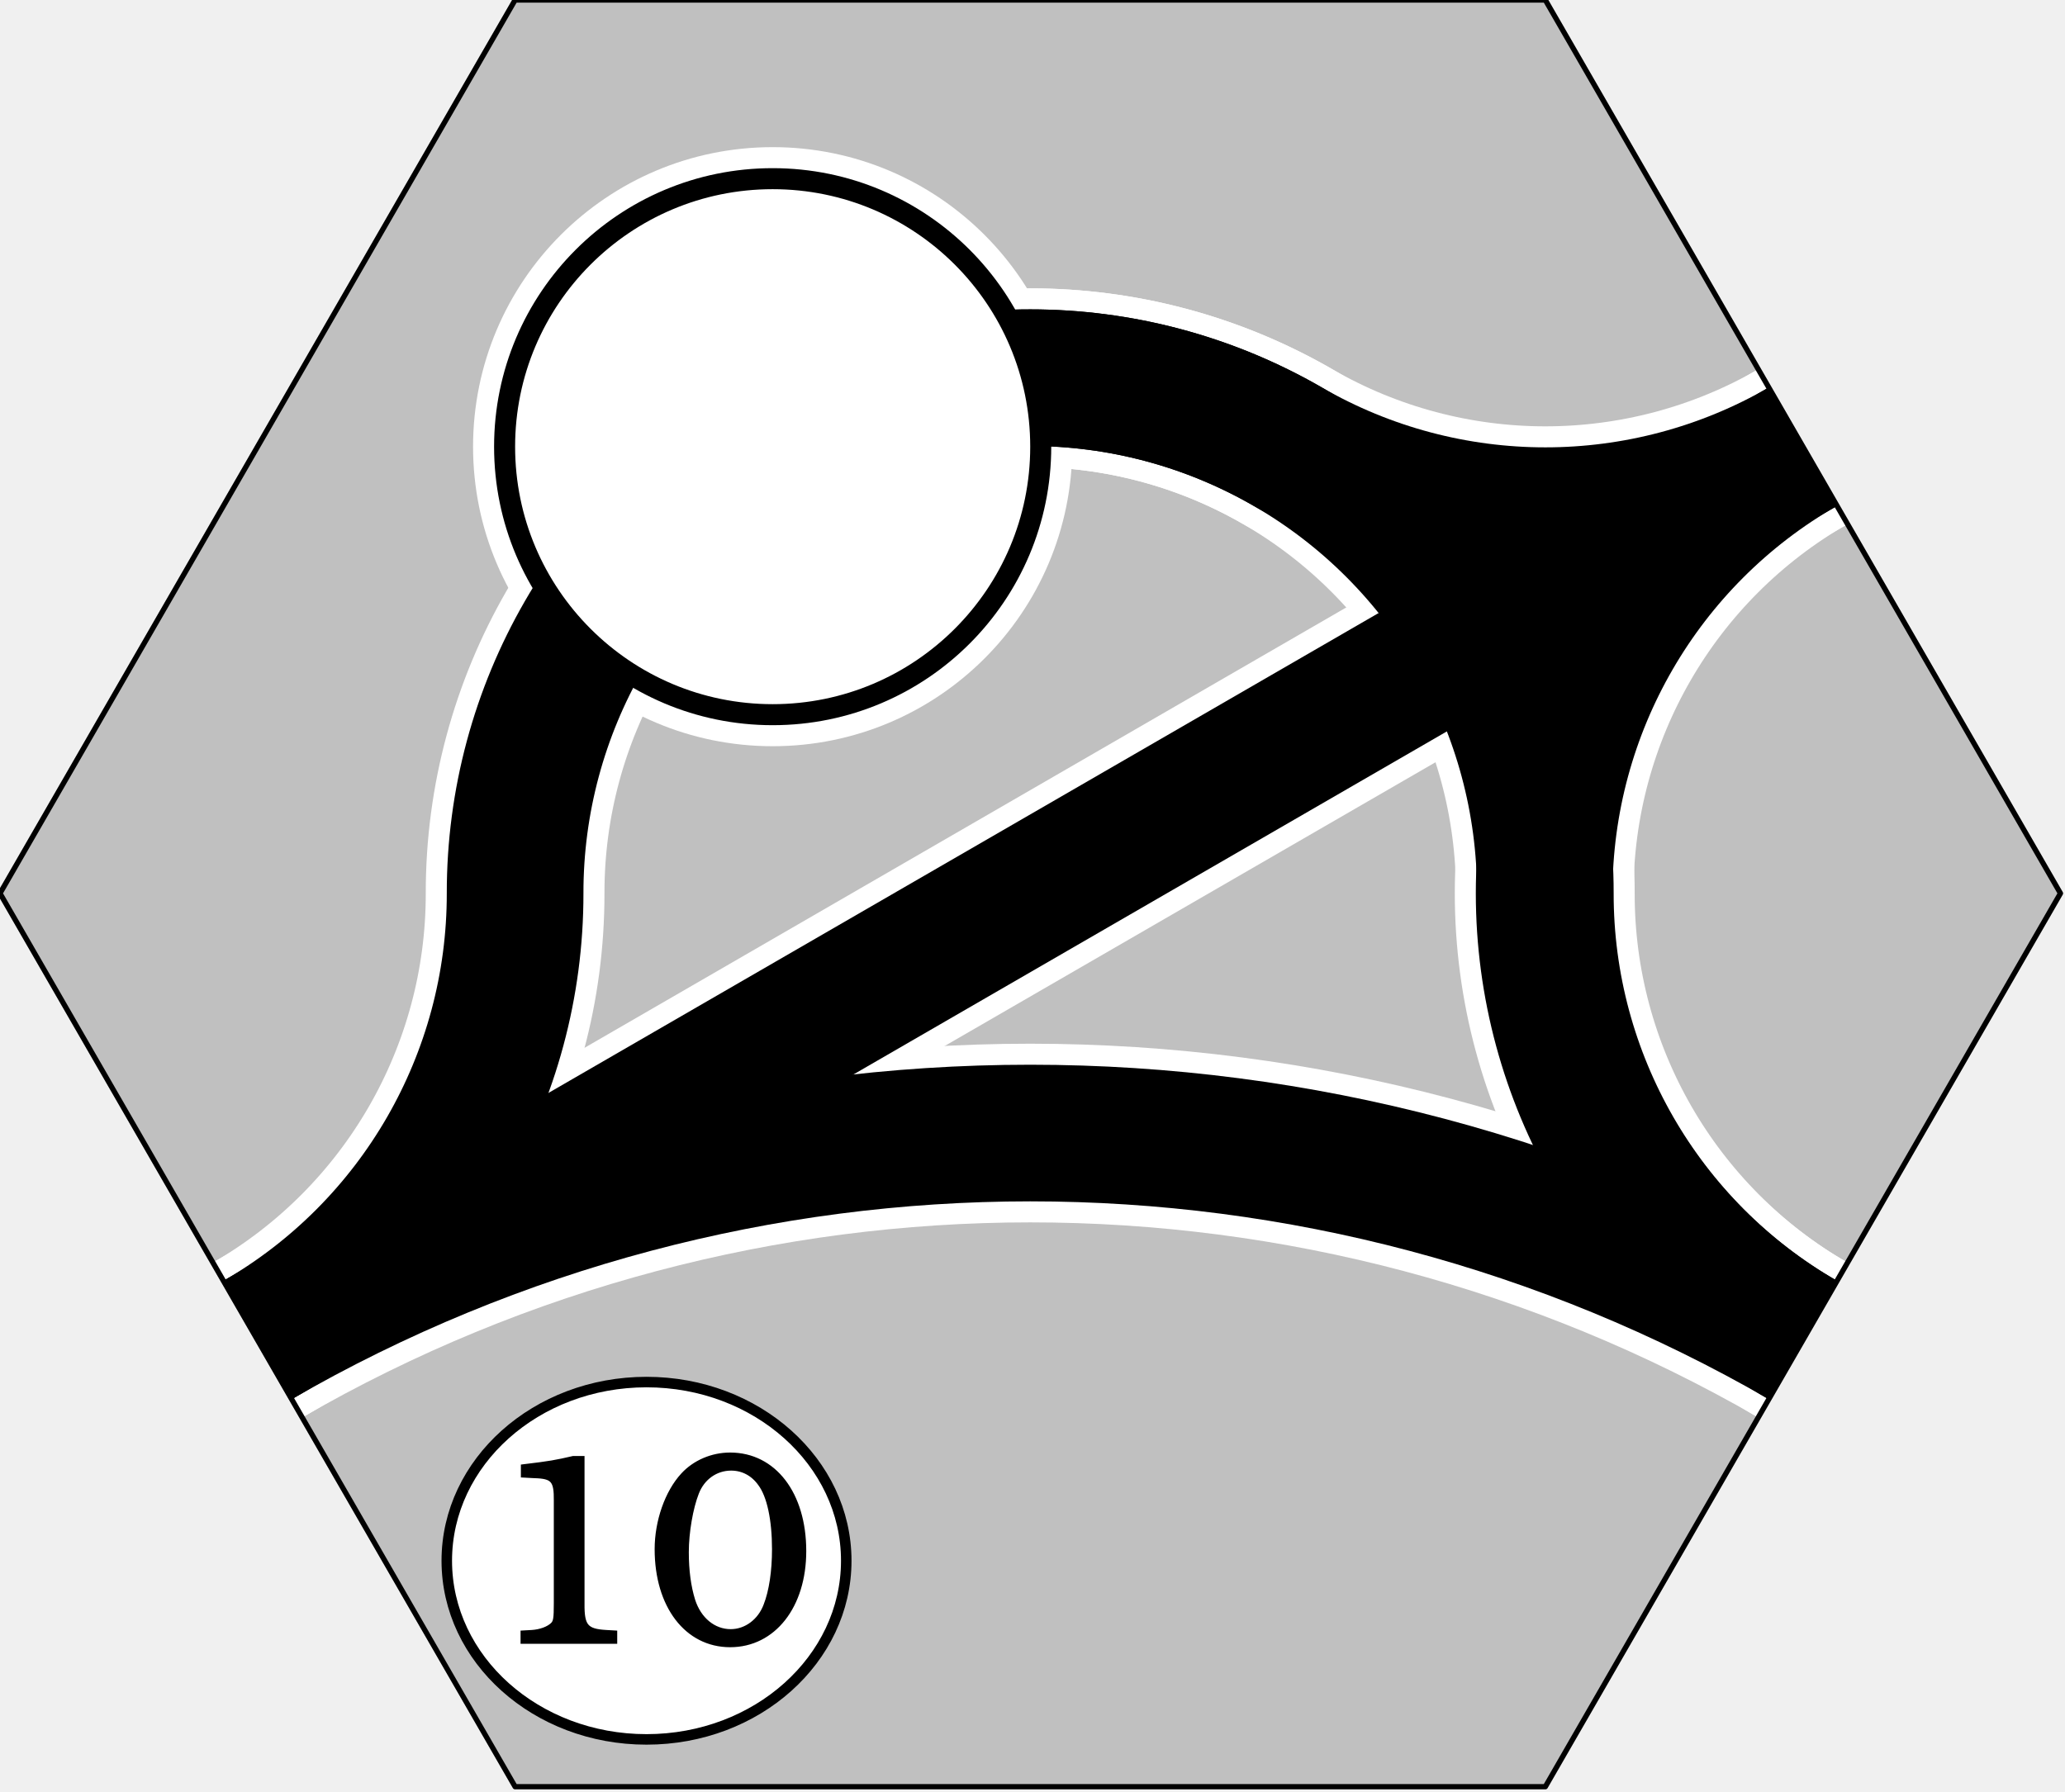
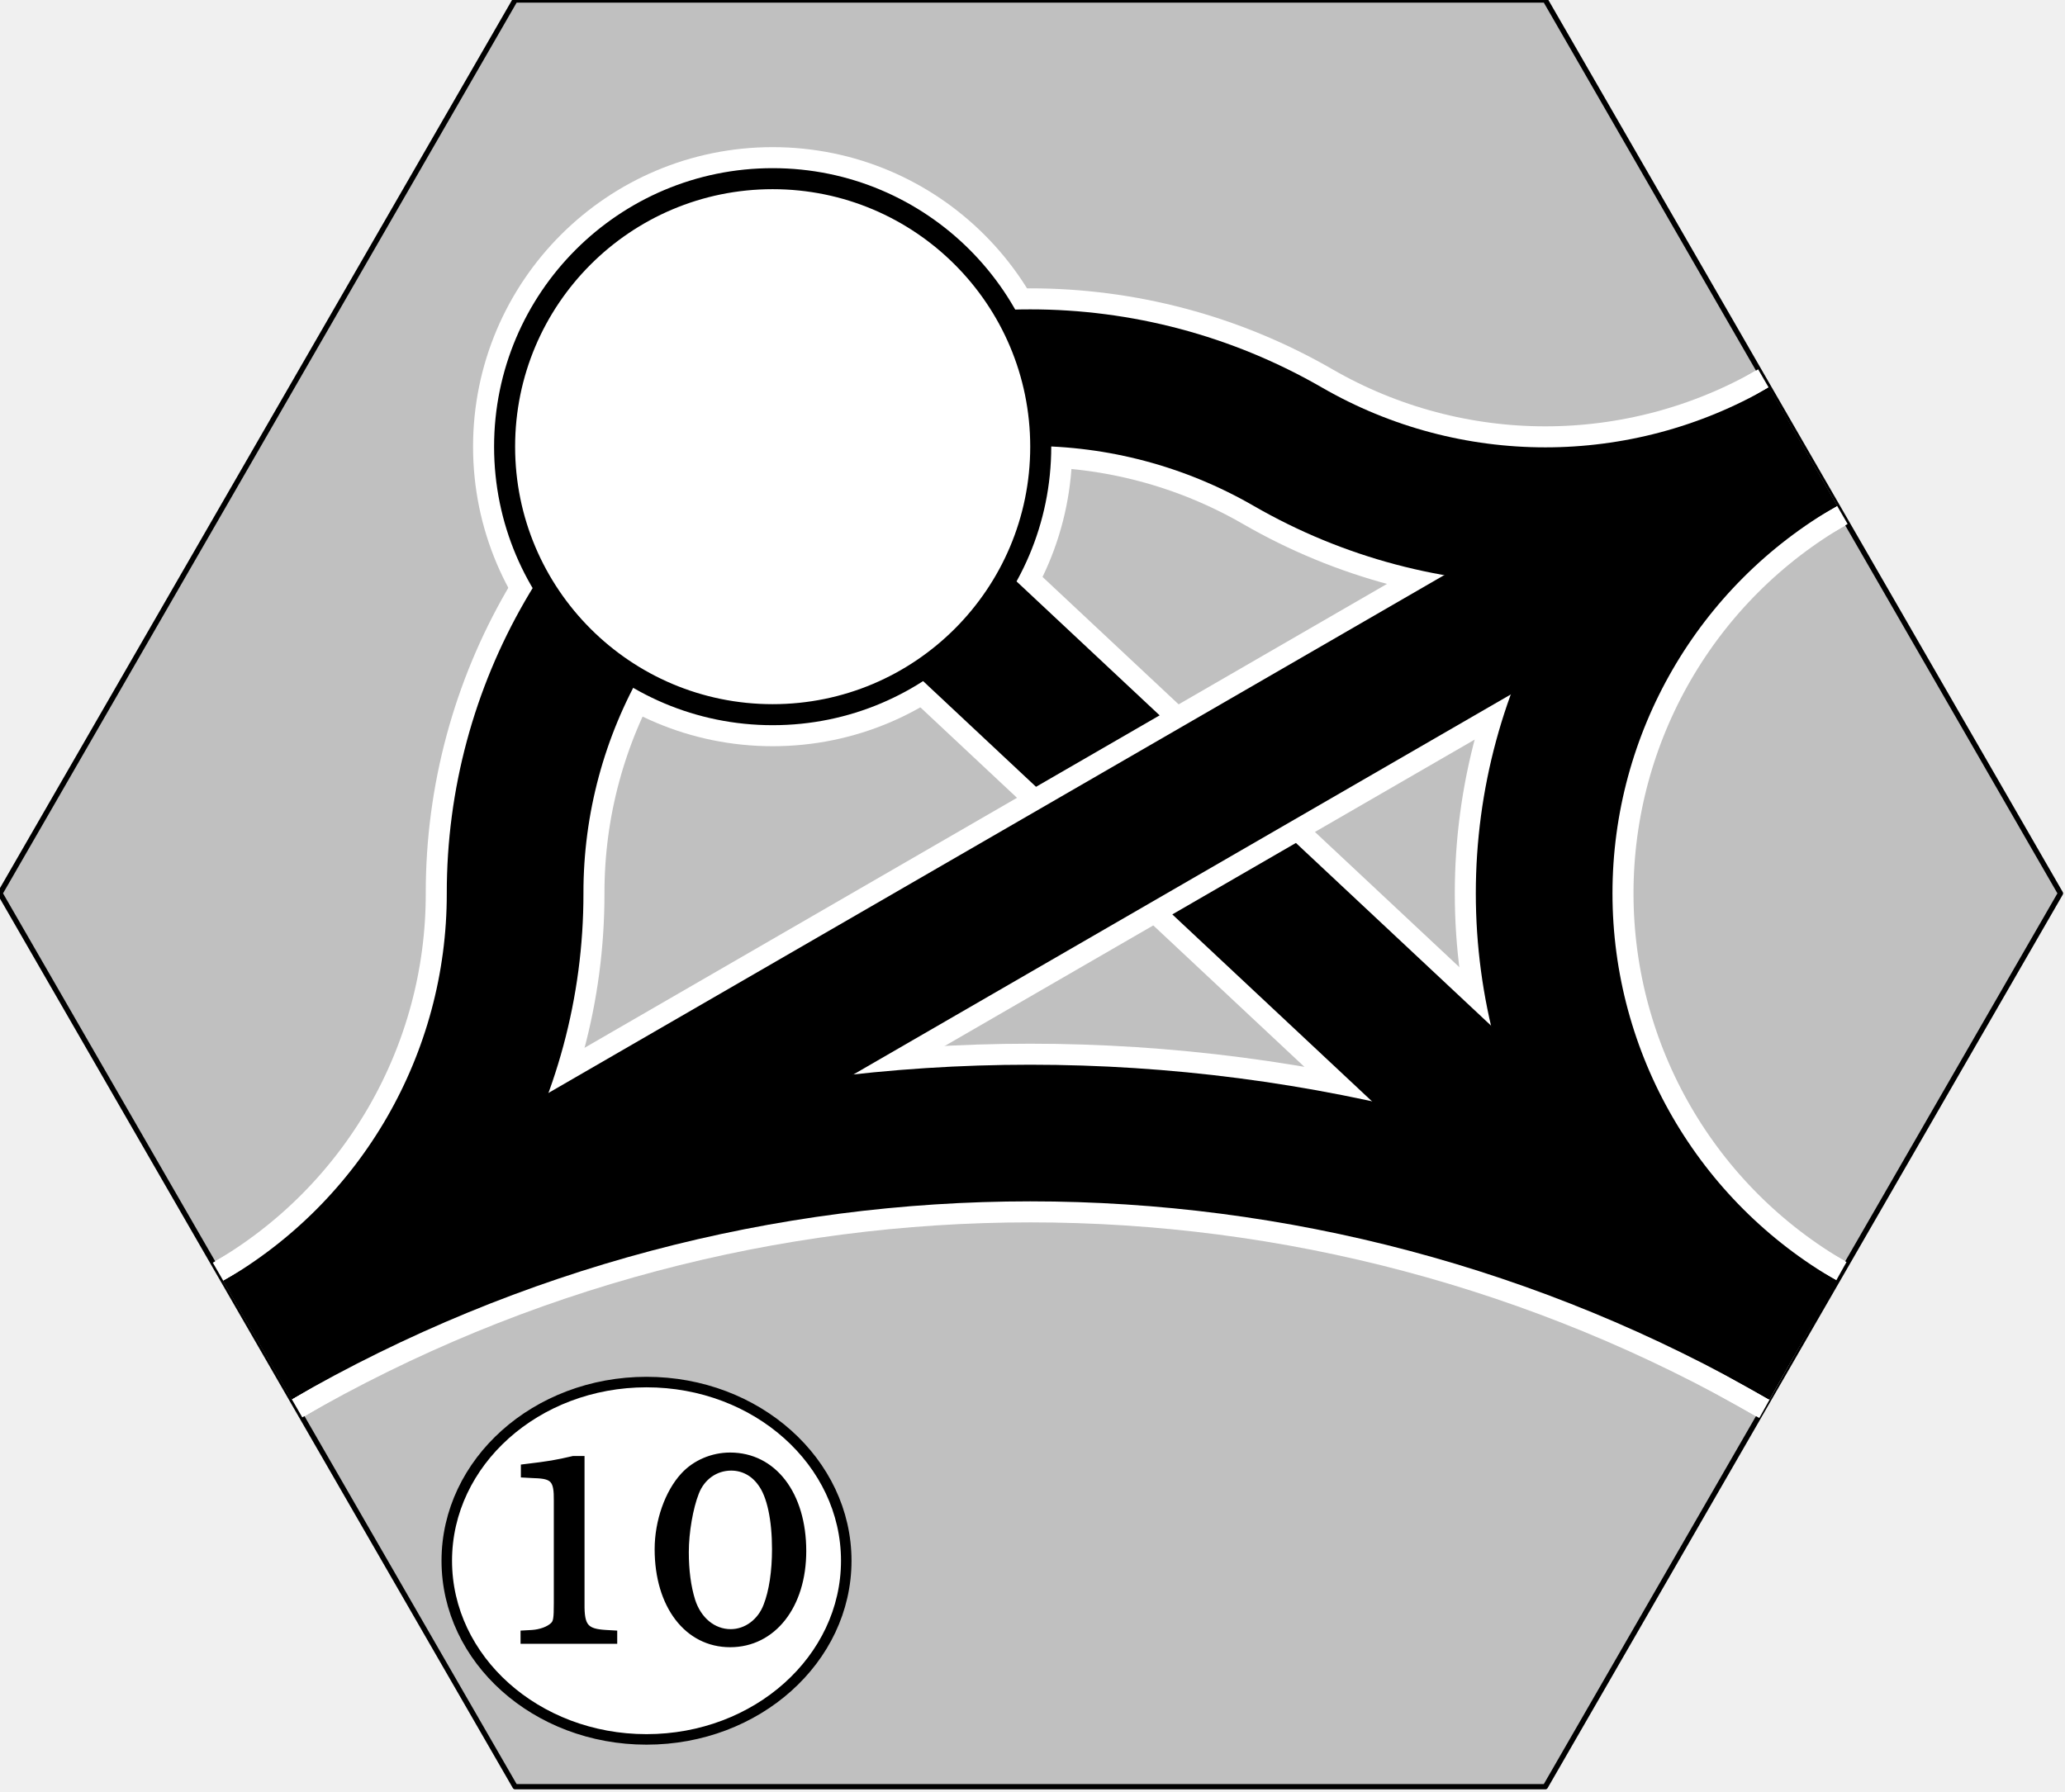
- <svg xmlns="http://www.w3.org/2000/svg" version="1.1">
-   <path d=" M 98,0 L 294,0 L 392,170 L 294,340 L 98,340 L 0,170 Z" fill="#C0C0C0" stroke="#C0C0C0" stroke-width="1" stroke-linejoin="round" />
-   <circle cx="147" cy="85" r="51" fill="#FFFFFF" stroke="#FFFFFF" stroke-width="12" />
-   <path d="M 49,255 L 343,85" fill="none" stroke="#FFFFFF" stroke-width="34" stroke-linecap="butt" stroke-linejoin="round" />
-   <path d="M 343,255 A 294,294 0 0,0 49,255" fill="none" stroke="#FFFFFF" stroke-width="34" stroke-linecap="butt" stroke-linejoin="round" />
-   <path d="M 343,85 A 98,98 0 0,0 343,255" fill="none" stroke="#FFFFFF" stroke-width="34" stroke-linecap="butt" stroke-linejoin="round" />
-   <path d="M 49,255 A 98,98 0 0,0 98,170 A 98,98 0 0,1 147,85" fill="none" stroke="#FFFFFF" stroke-width="34" stroke-linecap="butt" stroke-linejoin="round" />
-   <path d="M 343,85 A 98,98 0 0,1 245,85 A 98,98 0 0,0 147,85" fill="none" stroke="#FFFFFF" stroke-width="34" stroke-linecap="butt" stroke-linejoin="round" />
-   <path d="M 343,255 A 98,98 0 0,1 294,170 A 98,98 0 0,0 147,85" fill="none" stroke="#FFFFFF" stroke-width="34" stroke-linecap="butt" stroke-linejoin="round" />
-   <path d="M 49,255 L 343,85" fill="none" stroke="#000000" stroke-width="26" stroke-linecap="butt" stroke-linejoin="round" />
-   <path d="M 343,255 A 294,294 0 0,0 49,255" fill="none" stroke="#000000" stroke-width="26" stroke-linecap="butt" stroke-linejoin="round" />
-   <path d="M 343,85 A 98,98 0 0,0 343,255" fill="none" stroke="#000000" stroke-width="26" stroke-linecap="butt" stroke-linejoin="round" />
-   <path d="M 49,255 A 98,98 0 0,0 98,170 A 98,98 0 0,1 147,85" fill="none" stroke="#000000" stroke-width="26" stroke-linecap="butt" stroke-linejoin="round" />
-   <path d="M 343,85 A 98,98 0 0,1 245,85 A 98,98 0 0,0 147,85" fill="none" stroke="#000000" stroke-width="26" stroke-linecap="butt" stroke-linejoin="round" />
-   <path d="M 343,255 A 98,98 0 0,1 294,170 A 98,98 0 0,0 147,85" fill="none" stroke="#000000" stroke-width="26" stroke-linecap="butt" stroke-linejoin="round" />
-   <circle cx="147" cy="85" r="51" fill="#FFFFFF" stroke="#000000" stroke-width="4" />
-   <ellipse rx="38" ry="34" cx="123" cy="297" fill="#FFFFFF" stroke="#000000" stroke-width="2" stroke-linejoin="round" />
-   <text x="123" y="297" dy="0.3em" fill="#000000" stroke="#000000" text-anchor="middle" font-family="Bookman Old Style" font-size="51">10</text>
-   <path d=" M 98,0 L 294,0 L 392,170 L 294,340 L 98,340 L 0,170 Z" fill="none" stroke="black" stroke-width="1" stroke-linejoin="round" />
+ <svg xmlns="http://www.w3.org/2000/svg" version="1.1" id="svg2" width="100%" height="100%">
+   <defs id="defs42" />
+   <path d=" M 98,0 L 294,0 L 392,170 L 294,340 L 98,340 L 0,170 Z" fill="#C0C0C0" stroke="#C0C0C0" stroke-width="1" stroke-linejoin="round" id="path4" />
+   <circle cx="147" cy="85" r="51" fill="#FFFFFF" stroke="#FFFFFF" stroke-width="12" id="circle6" />
+   <path d="M 343,255 A 294,294 0 0,0 49,255" fill="none" stroke="#FFFFFF" stroke-width="34" stroke-linecap="butt" stroke-linejoin="round" id="path10" />
+   <path d="M 343,85 A 98,98 0 0,0 343,255" fill="none" stroke="#FFFFFF" stroke-width="34" stroke-linecap="butt" stroke-linejoin="round" id="path12" />
+   <path d="M 49,255 A 98,98 0 0,0 98,170 A 98,98 0 0,1 147,85" fill="none" stroke="#FFFFFF" stroke-width="34" stroke-linecap="butt" stroke-linejoin="round" id="path14" />
+   <path d="M 343,85 A 98,98 0 0,1 245,85 A 98,98 0 0,0 147,85" fill="none" stroke="#FFFFFF" stroke-width="34" stroke-linecap="butt" stroke-linejoin="round" id="path16" />
+   <ellipse rx="38" ry="34" cx="123" cy="297" fill="#FFFFFF" stroke="#000000" stroke-width="2" stroke-linejoin="round" id="ellipse34" />
+   <text x="123" y="297" dy="0.3em" fill="#000000" stroke="#000000" text-anchor="middle" font-family="Bookman Old Style" font-size="51" id="text36">10</text>
+   <path d=" M 98,0 L 294,0 L 392,170 L 294,340 L 98,340 L 0,170 Z" fill="none" stroke="black" stroke-width="1" stroke-linejoin="round" id="path38" />
+   <path style="fill:none;stroke:#ffffff;stroke-width:34;stroke-linecap:butt;stroke-linejoin:miter;stroke-opacity:1;color:#000000;stroke-miterlimit:4;stroke-dasharray:none;stroke-dashoffset:0;marker:none;visibility:visible;display:inline;overflow:visible;enable-background:accumulate" d="M 343,255 307.125,234.942 147,85" id="path3826" />
+   <path style="color:#000000;fill:none;stroke:#000000;stroke-width:26;stroke-linecap:butt;stroke-linejoin:miter;stroke-miterlimit:4;stroke-opacity:1;stroke-dasharray:none;stroke-dashoffset:0;marker:none;visibility:visible;display:inline;overflow:visible;enable-background:accumulate" d="M 343,255 307.125,234.942 147,85" id="path3826-8" />
+   <path d="M 49,255 L 343,85" fill="none" stroke="#FFFFFF" stroke-width="34" stroke-linecap="butt" stroke-linejoin="round" id="path8" />
+   <path d="M 343,85 A 98,98 0 0,0 343,255" fill="none" stroke="#000000" stroke-width="26" stroke-linecap="butt" stroke-linejoin="round" id="path24" />
+   <path d="M 343,85 A 98,98 0 0,1 245,85 A 98,98 0 0,0 147,85" id="path28" stroke-linejoin="round" stroke-linecap="butt" stroke-width="26" stroke="#000000" fill="none" />
+   <path d="M 49,255 A 98,98 0 0,0 98,170 A 98,98 0 0,1 147,85" fill="none" stroke="#000000" stroke-width="26" stroke-linecap="butt" stroke-linejoin="round" id="path26" />
+   <circle cx="147" cy="85" r="51" fill="#FFFFFF" stroke="#000000" stroke-width="4" id="circle32" />
+   <path d="M 343,255 A 294,294 0 0,0 49,255" fill="none" stroke="#000000" stroke-width="26" stroke-linecap="butt" stroke-linejoin="round" id="path22" />
+   <path d="M 49,255 L 343,85" fill="none" stroke="#000000" stroke-width="26" stroke-linecap="butt" stroke-linejoin="round" id="path20" />
</svg>
